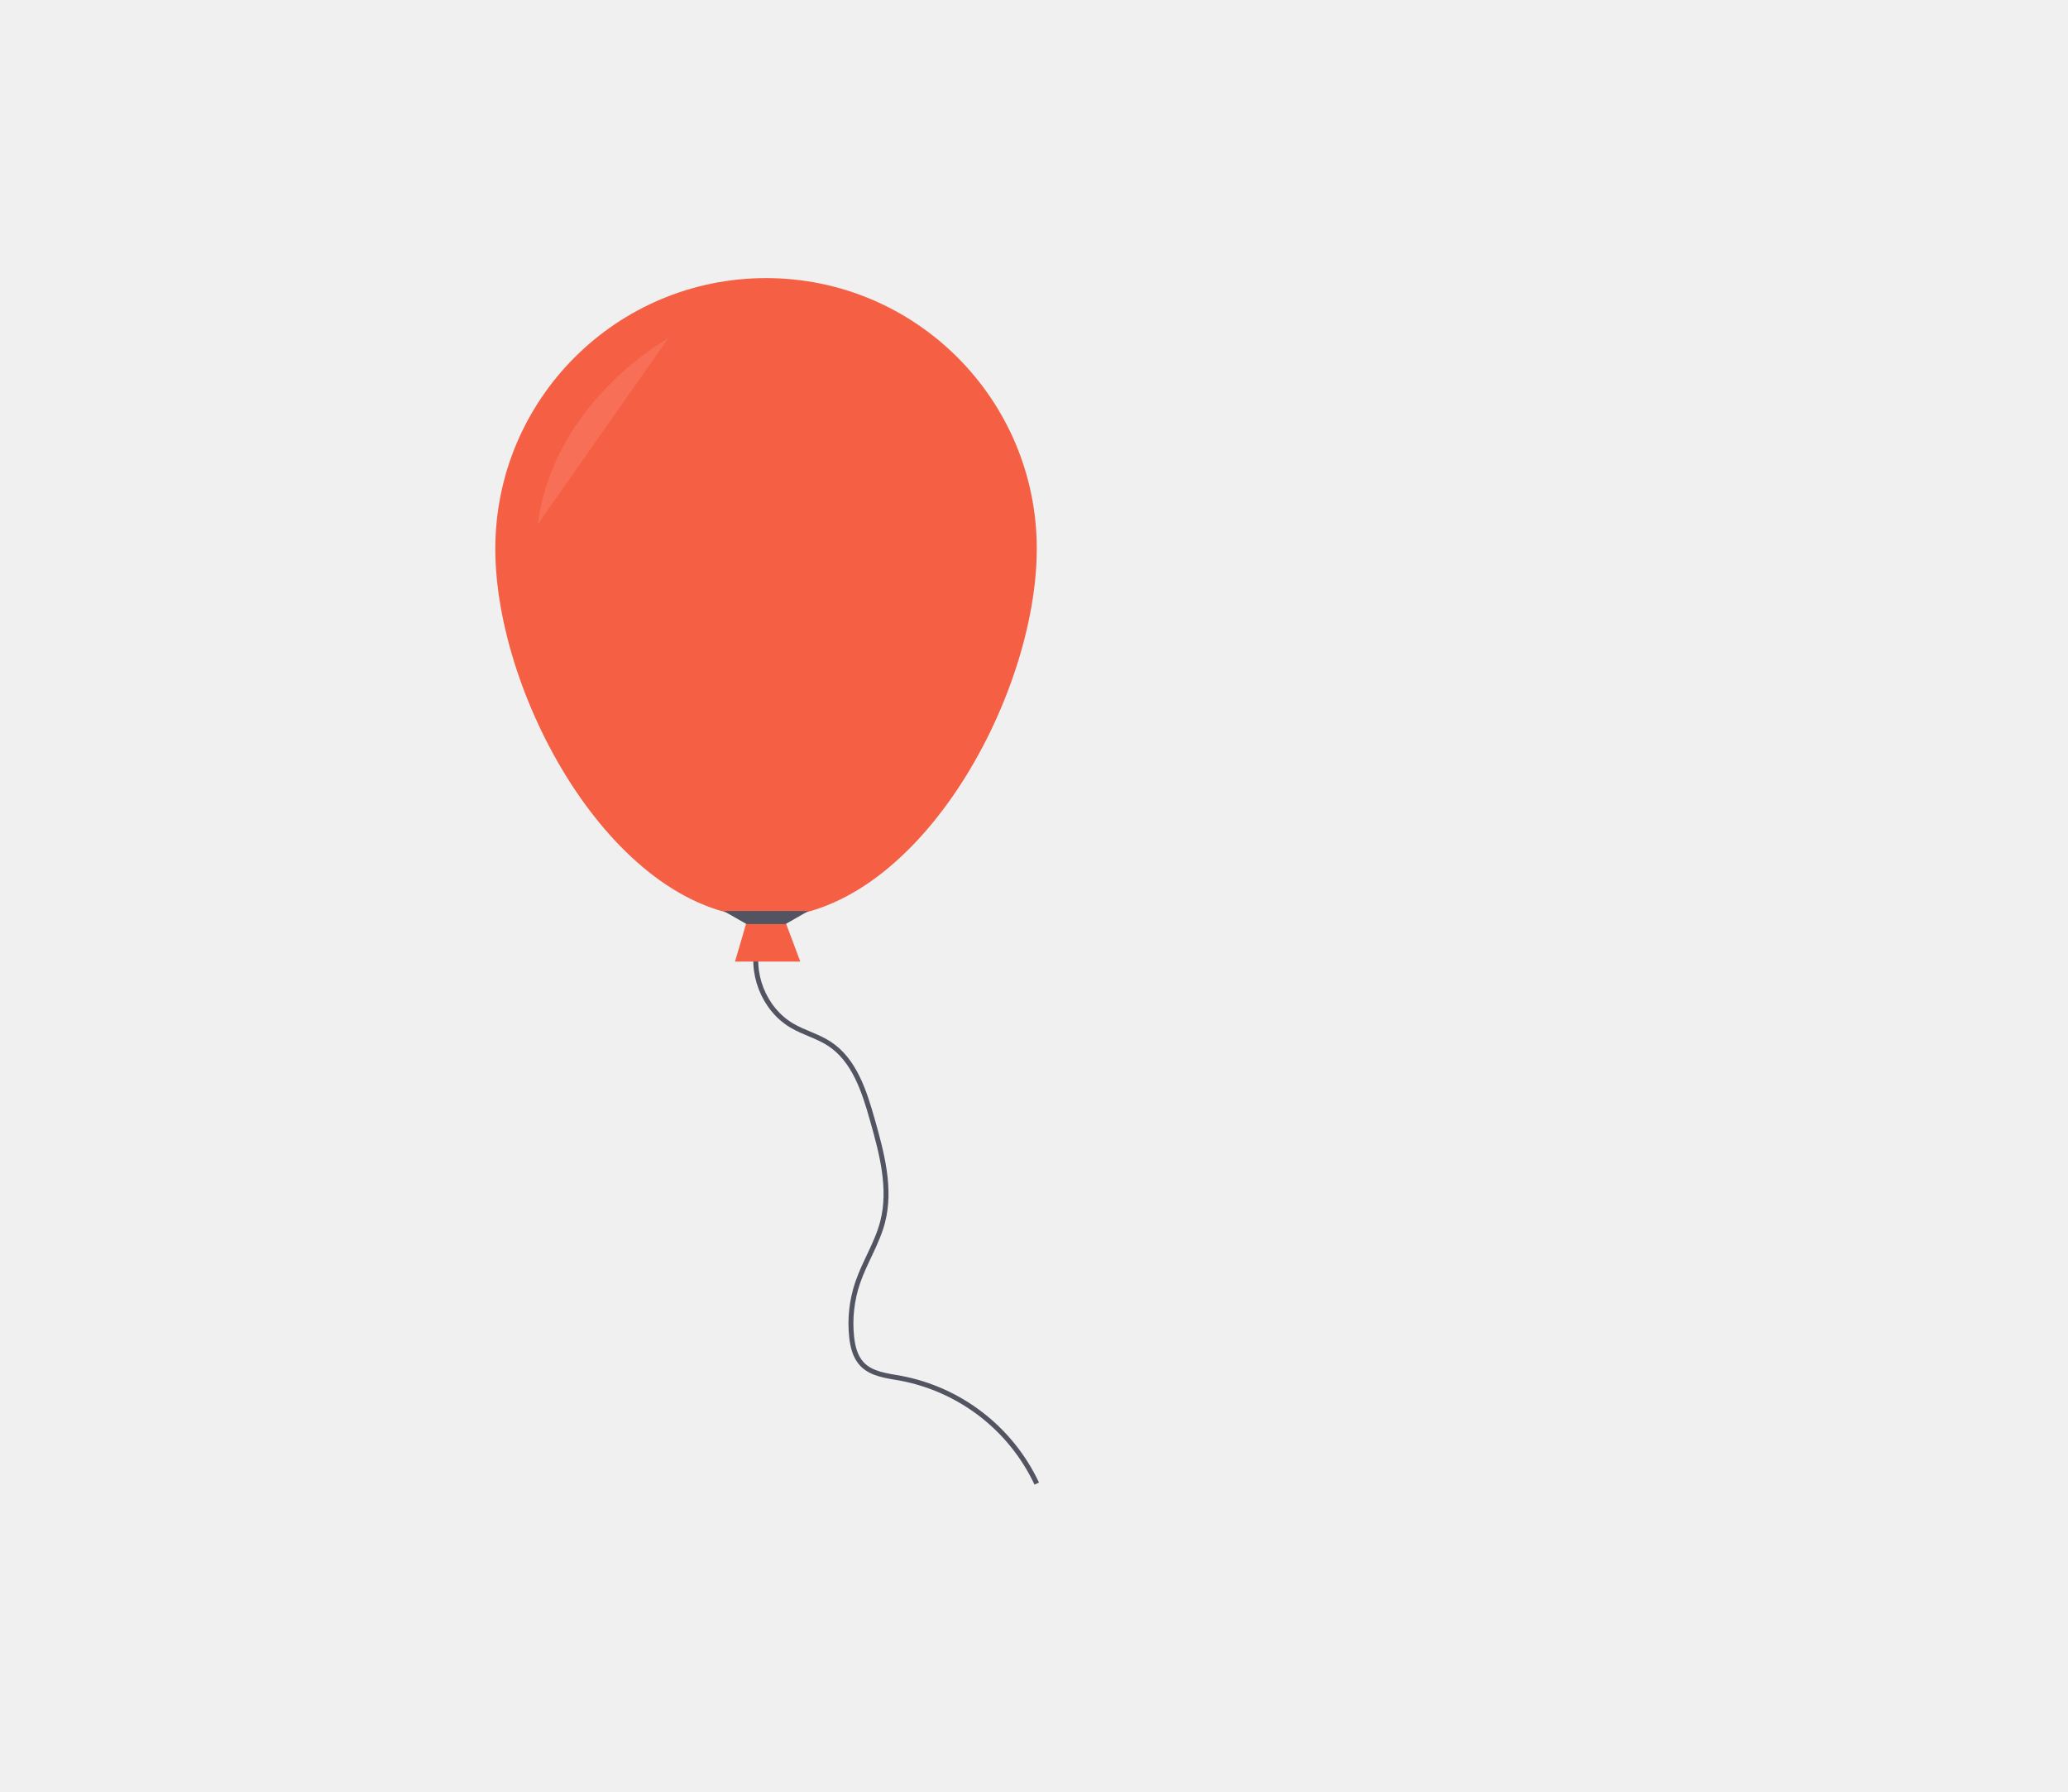
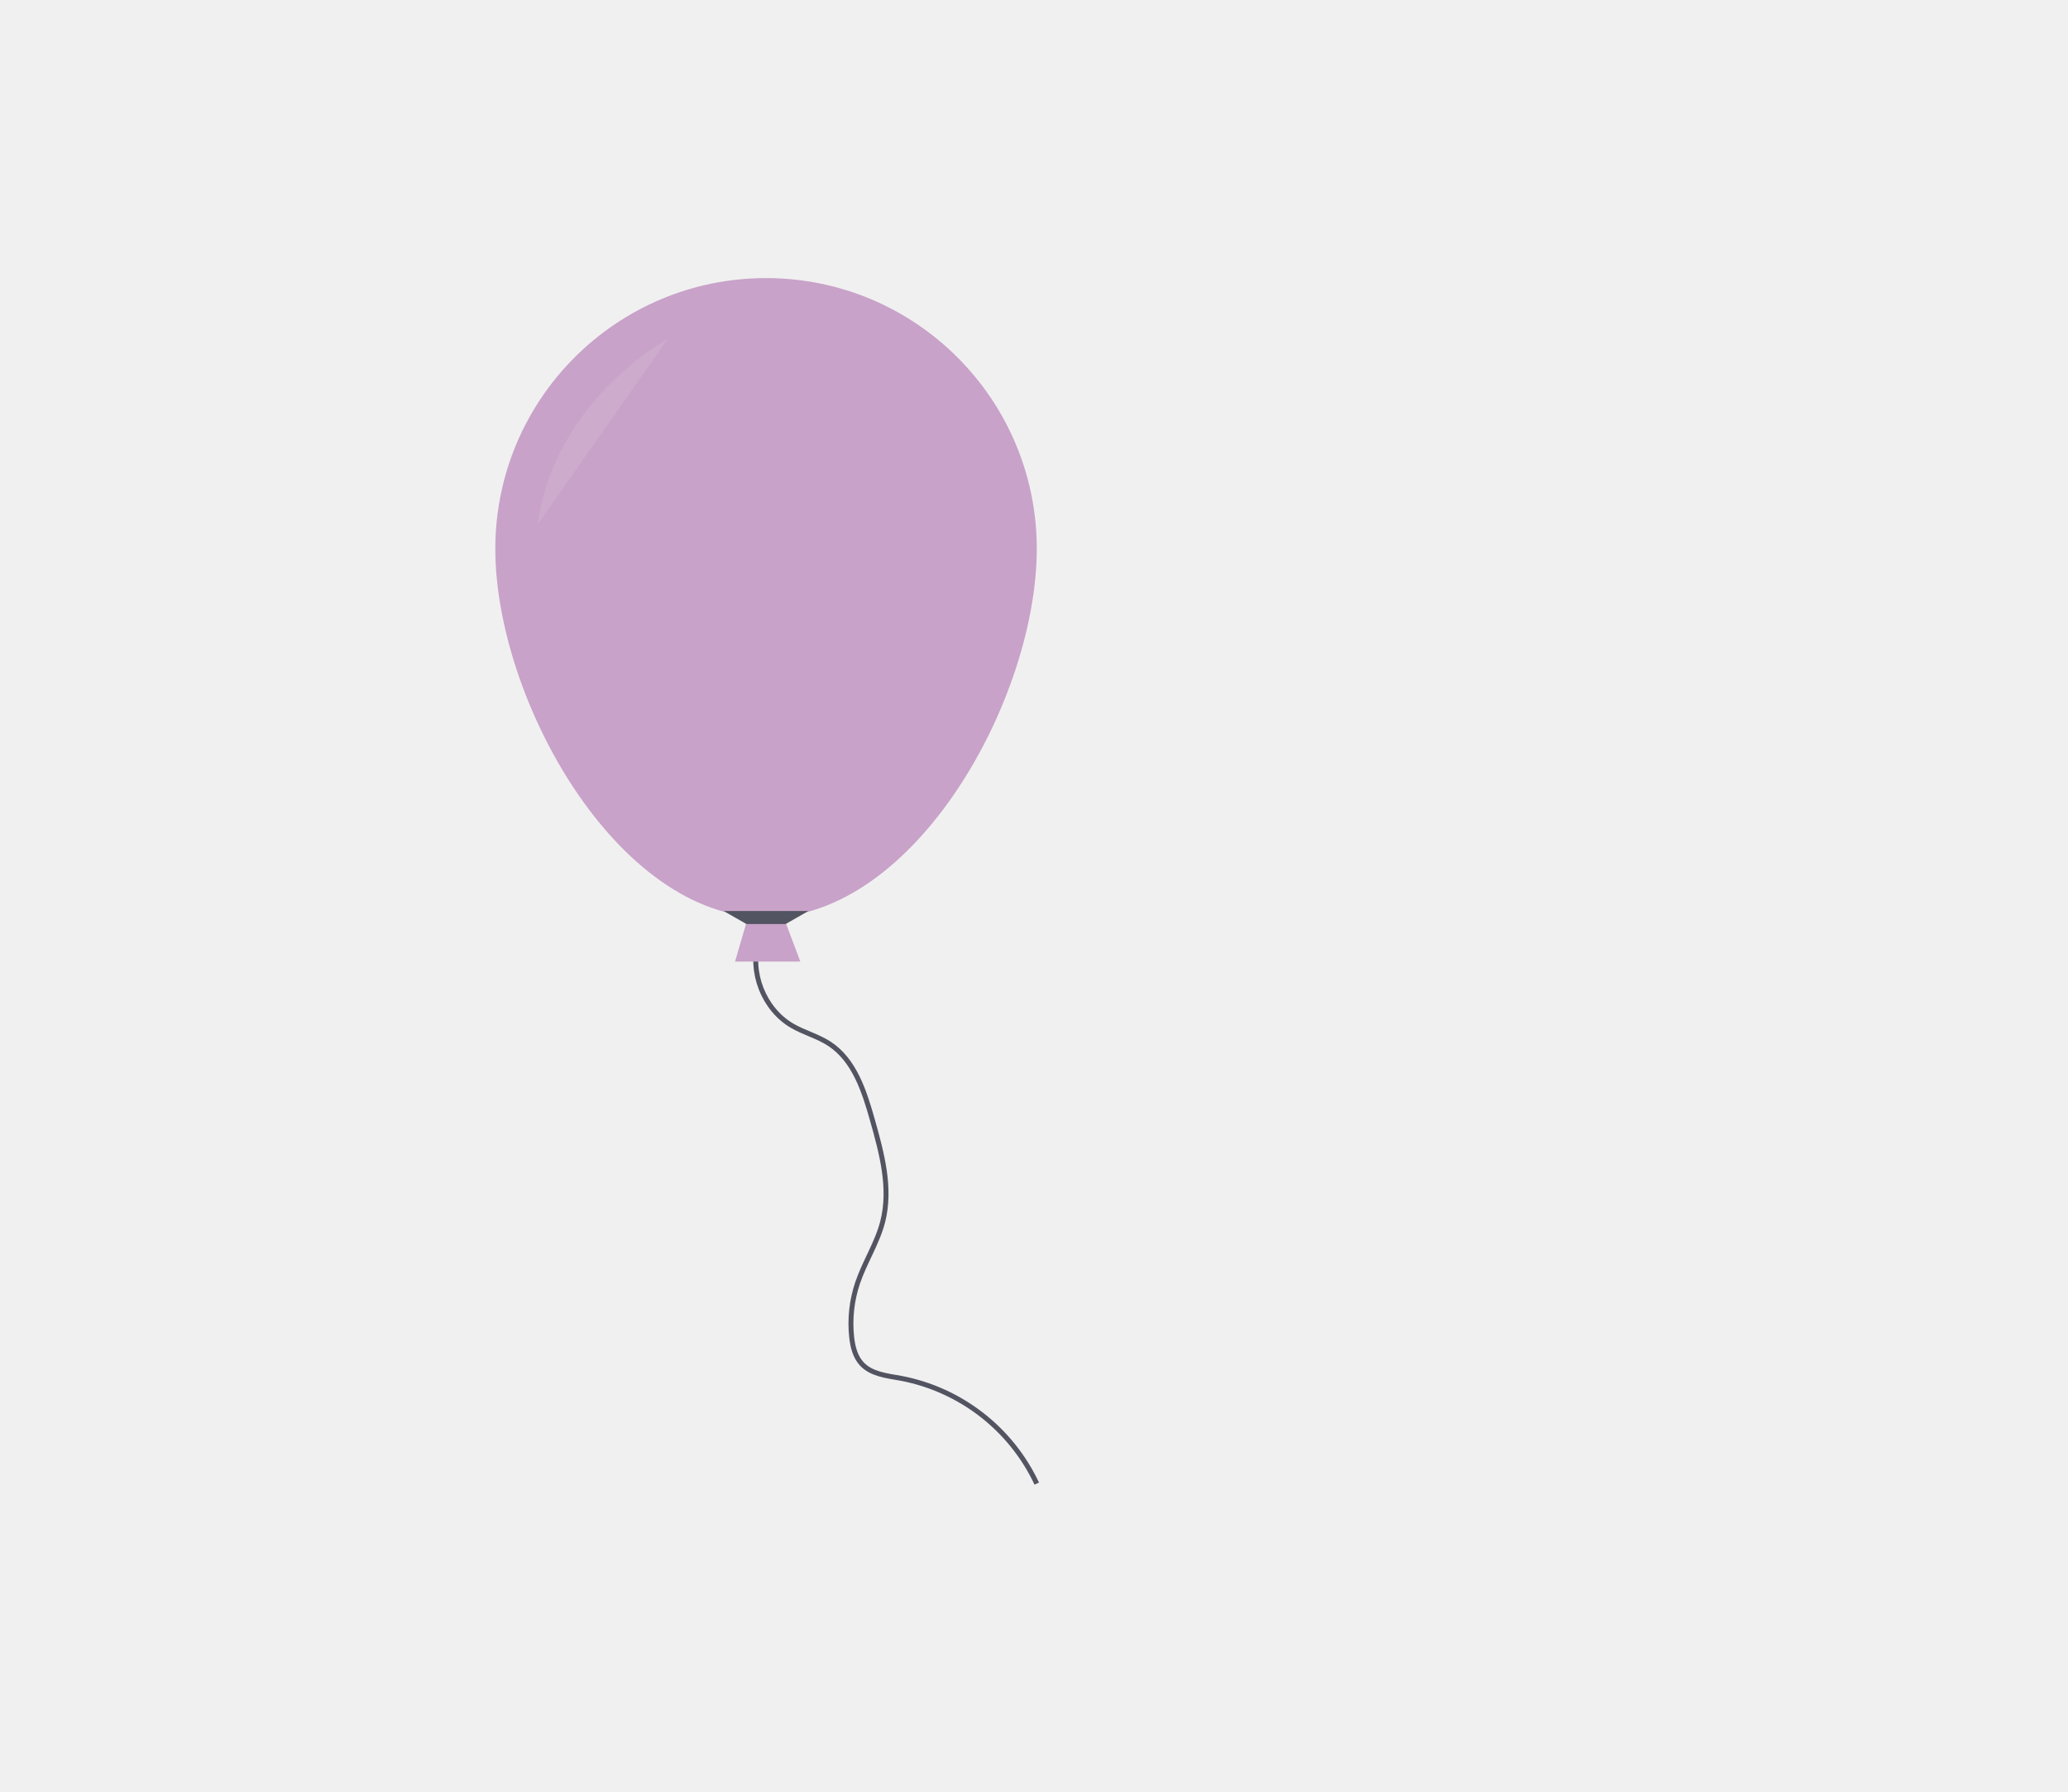
<svg xmlns="http://www.w3.org/2000/svg" id="683d3690-e1ab-45db-97b8-9484a1649262" data-name="Layer 1" width="839.2" height="727.08" viewBox="0 0 839.2 727.08">
  <path d="M488.31,468c-3.94,12.79,2,27.91,13.53,34.64,4.84,2.82,10.41,4.24,15.1,7.3,10.19,6.64,14.21,19.35,17.52,31.05,3.8,13.45,7.61,27.67,4.13,41.2-2.22,8.63-7.27,16.26-10.14,24.7a51.54,51.54,0,0,0-2.45,22c.42,3.94,1.4,8,4.1,10.94,3.9,4.2,10.18,4.83,15.82,5.84a76.78,76.78,0,0,1,55.2,42.74" transform="translate(-180.4 -86.46)" fill="none" stroke="#535461" stroke-miterlimit="10" stroke-width="2" />
-   <polygon points="324.76 390.14 298.28 390.14 302.92 374.26 318.8 374.26 324.76 390.14" fill="#f55f44" />
-   <path d="M601.12,309.16c0,60.68-49.19,149.57-109.86,149.57s-109.86-88.9-109.86-149.57a109.86,109.86,0,0,1,219.73,0Z" transform="translate(-180.4 -86.46)" fill="#f55f44" />
+   <polygon points="324.76 390.14 298.28 390.14 302.92 374.26 318.8 374.26 324.76 390.14" fill="#C8A2C8" />
+   <path d="M601.12,309.16c0,60.68-49.19,149.57-109.86,149.57s-109.86-88.9-109.86-149.57a109.86,109.86,0,0,1,219.73,0Z" transform="translate(-180.4 -86.46)" fill="#C8A2C8" />
  <polygon points="318.8 374.92 302.92 374.92 293.65 369.63 328.07 369.63 318.8 374.92" fill="#535461" />
  <path d="M451.55,223.78s-46.33,25.15-52.95,75.45" transform="translate(-180.4 -86.46)" fill="#fff" opacity="0.1" />
</svg>
